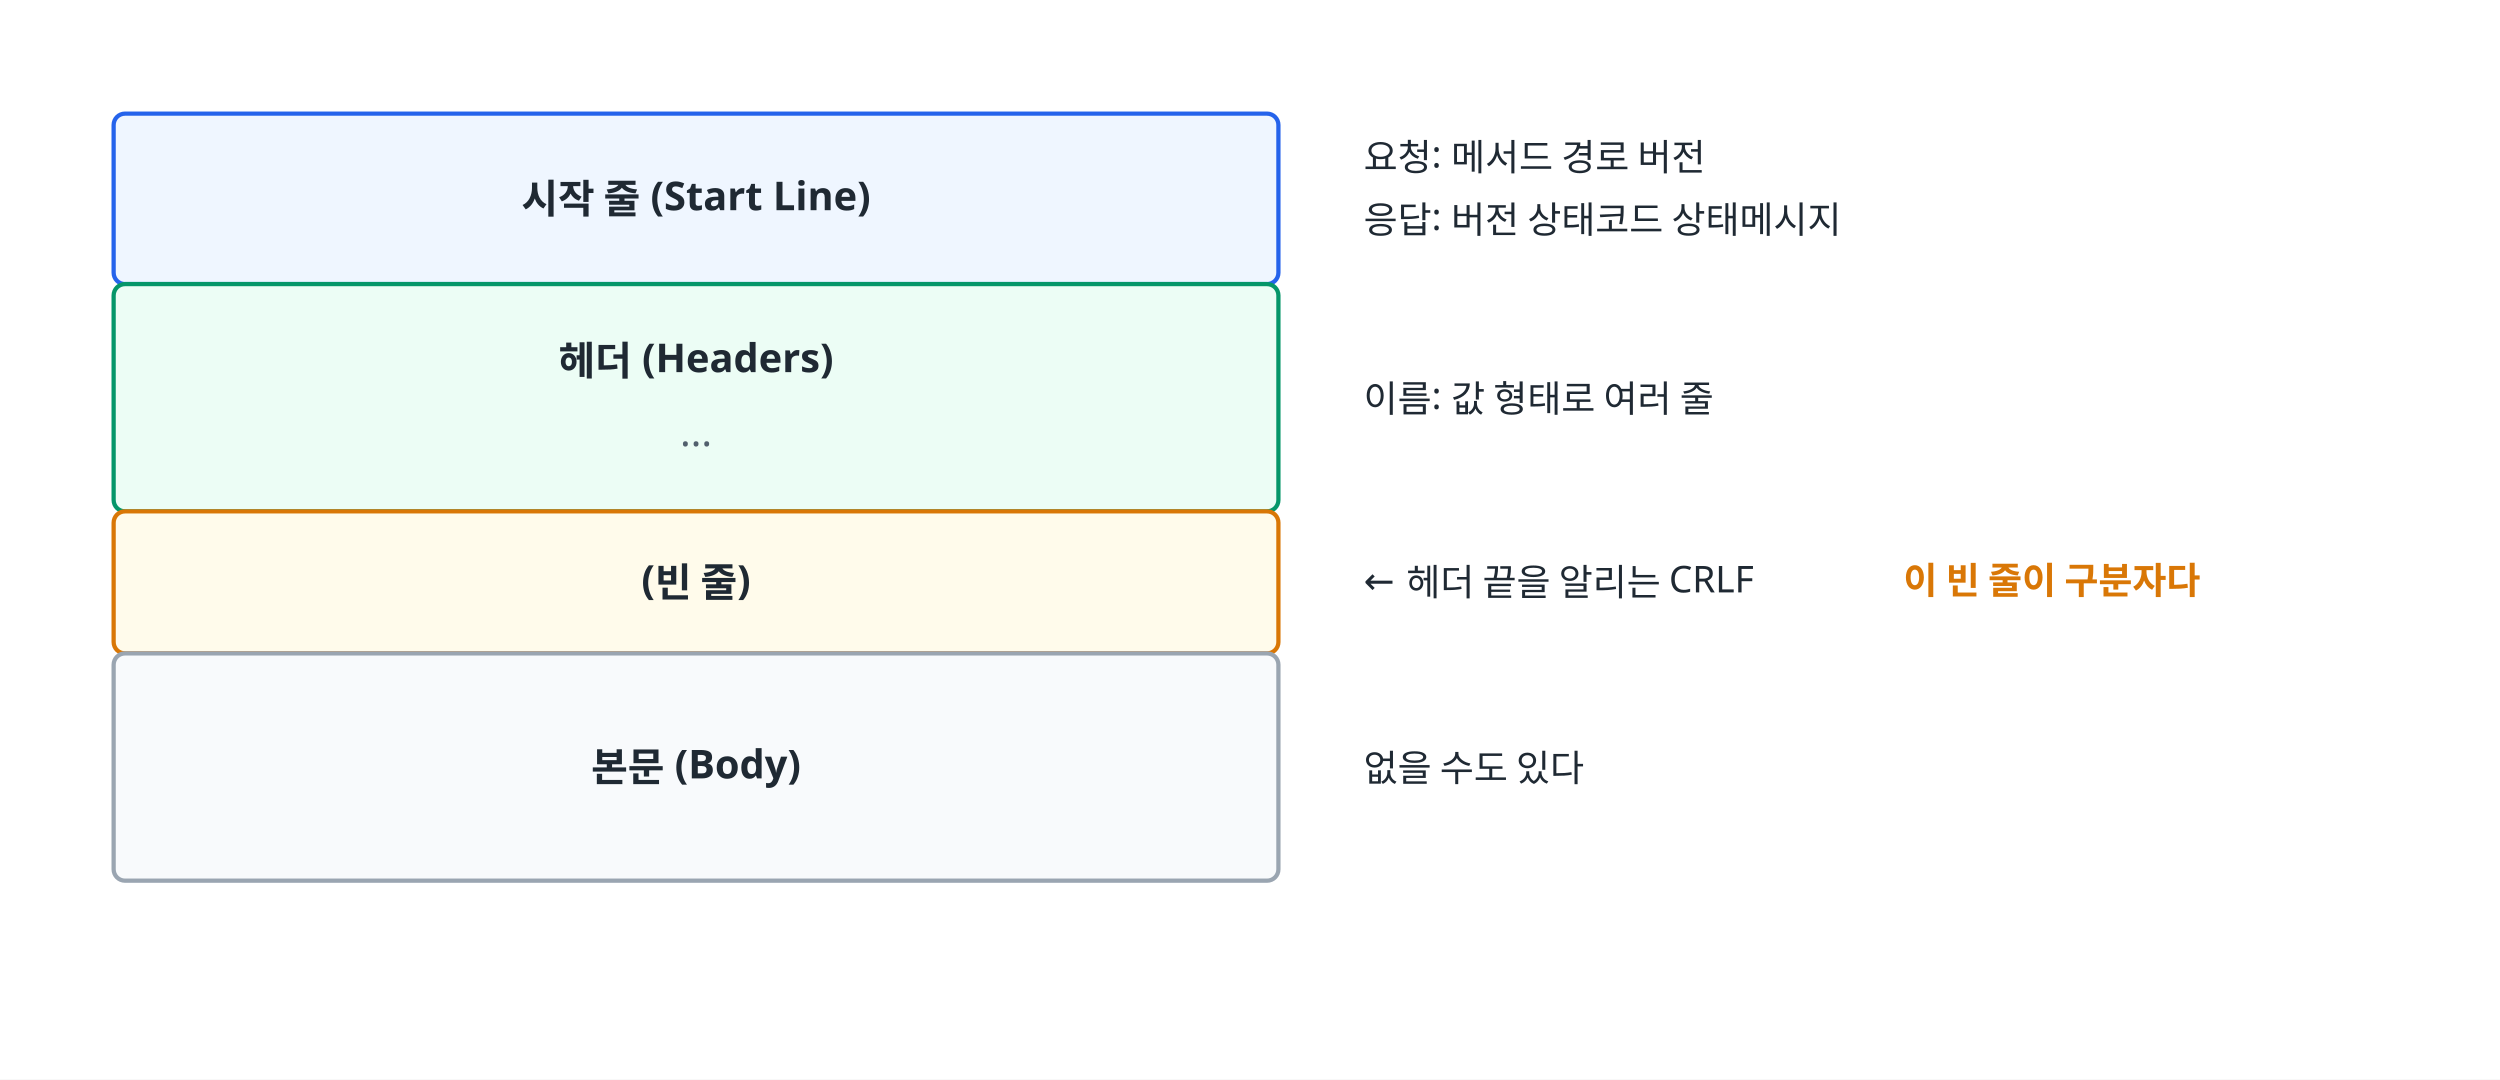
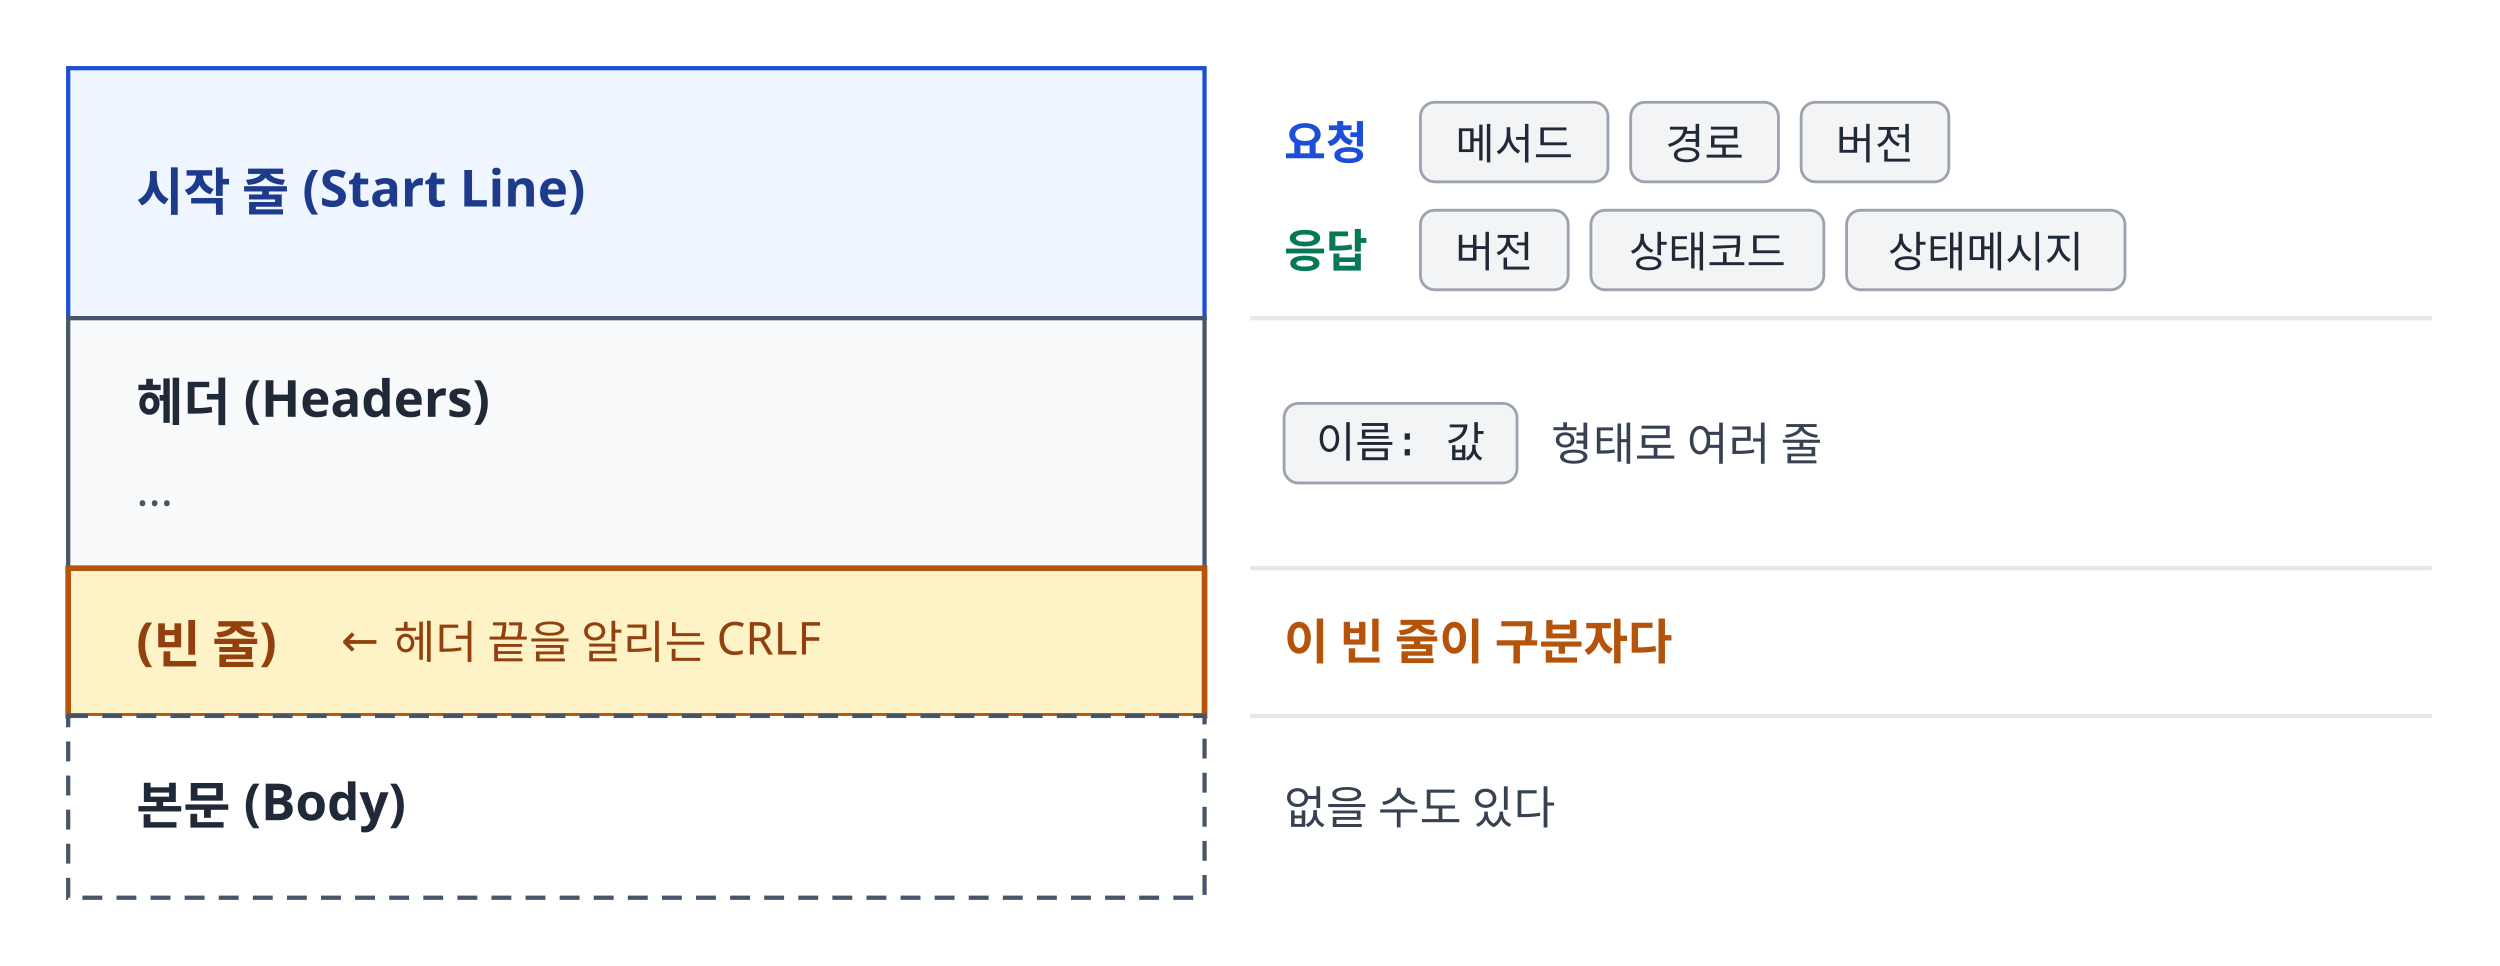
- <svg xmlns="http://www.w3.org/2000/svg" viewBox="0 0 880 380" width="880" height="380" font-family="'Malgun Gothic','Apple SD Gothic Neo','Noto Sans KR','Segoe UI',sans-serif" role="img" aria-labelledby="t d">
-   <rect width="880" height="380" fill="#ffffff" />
-   <rect x="40" y="40" width="410" height="60" fill="#eff6ff" stroke="#2563eb" stroke-width="1.5" rx="4" />
-   <text x="245" y="75" fill="#1f2933" font-size="14" font-weight="bold" text-anchor="middle">시작 줄 (Start Line)</text>
-   <rect x="40" y="100" width="410" height="80" fill="#ecfdf5" stroke="#059669" stroke-width="1.5" rx="4" />
-   <text x="245" y="132" fill="#1f2933" font-size="14" font-weight="bold" text-anchor="middle">헤더 (Headers)</text>
-   <text x="245" y="157" fill="#52606d" font-size="14" text-anchor="middle">...</text>
-   <rect x="40" y="180" width="410" height="50" fill="#fffbeb" stroke="#d97706" stroke-width="1.5" rx="4" />
-   <text x="245" y="209" fill="#1f2933" font-size="14" font-weight="bold" text-anchor="middle">(빈 줄)</text>
-   <rect x="40" y="230" width="410" height="80" fill="#f8fafc" stroke="#9aa5b1" stroke-width="1.5" rx="4" />
-   <text x="245" y="275" fill="#1f2933" font-size="14" font-weight="bold" text-anchor="middle">본문 (Body)</text>
-   <text x="480" y="60" fill="#1f2933" font-size="13">요청: 메서드 경로 버전</text>
-   <text x="480" y="82" fill="#1f2933" font-size="13">응답: 버전 상태코드 상태메시지</text>
-   <text x="480" y="145" fill="#1f2933" font-size="13">이름: 값  형태로 여러 줄</text>
-   <text x="480" y="209" fill="#1f2933" font-size="13">← 헤더 끝을 알리는 CRLF</text>
-   <text x="670" y="209" fill="#d97706" font-size="13" font-weight="bold">이 빈 줄이 구분자다</text>
-   <text x="480" y="275" fill="#1f2933" font-size="13">없을 수도 있다</text>
+ <svg xmlns="http://www.w3.org/2000/svg" viewBox="0 0 880 340" width="880" height="340" font-family="'Malgun Gothic','Apple SD Gothic Neo','Noto Sans KR','Segoe UI',sans-serif" role="img" aria-labelledby="t d">
+   <rect width="880" height="340" fill="#ffffff" />
+   <line x1="440" y1="112" x2="856" y2="112" stroke="#e5e7eb" stroke-width="1.5" />
+   <line x1="440" y1="200" x2="856" y2="200" stroke="#e5e7eb" stroke-width="1.5" />
+   <line x1="440" y1="252" x2="856" y2="252" stroke="#e5e7eb" stroke-width="1.5" />
+   <rect x="24" y="24" width="400" height="88" fill="#eff6ff" stroke="#1d4ed8" stroke-width="1.5" />
+   <text x="48" y="74" font-size="18" font-weight="bold" fill="#1e3a8a">시작 줄 (Start Line)</text>
+   <text x="452" y="56" font-size="16" font-weight="bold" fill="#1d4ed8">요청</text>
+   <rect x="500" y="36" width="66" height="28" rx="5" fill="#f3f4f6" stroke="#9ca3af" />
+   <text x="533" y="56" font-size="15" fill="#1f2937" text-anchor="middle">메서드</text>
+   <rect x="574" y="36" width="52" height="28" rx="5" fill="#f3f4f6" stroke="#9ca3af" />
+   <text x="600" y="56" font-size="15" fill="#1f2937" text-anchor="middle">경로</text>
+   <rect x="634" y="36" width="52" height="28" rx="5" fill="#f3f4f6" stroke="#9ca3af" />
+   <text x="660" y="56" font-size="15" fill="#1f2937" text-anchor="middle">버전</text>
+   <text x="452" y="94" font-size="16" font-weight="bold" fill="#047857">응답</text>
+   <rect x="500" y="74" width="52" height="28" rx="5" fill="#f3f4f6" stroke="#9ca3af" />
+   <text x="526" y="94" font-size="15" fill="#1f2937" text-anchor="middle">버전</text>
+   <rect x="560" y="74" width="82" height="28" rx="5" fill="#f3f4f6" stroke="#9ca3af" />
+   <text x="601" y="94" font-size="15" fill="#1f2937" text-anchor="middle">상태코드</text>
+   <rect x="650" y="74" width="98" height="28" rx="5" fill="#f3f4f6" stroke="#9ca3af" />
+   <text x="699" y="94" font-size="15" fill="#1f2937" text-anchor="middle">상태메시지</text>
+   <rect x="24" y="112" width="400" height="88" fill="#f8fafc" stroke="#475569" stroke-width="1.5" />
+   <text x="48" y="148" font-size="18" font-weight="bold" fill="#1f2937">헤더 (Headers)</text>
+   <text x="48" y="178" font-size="16" fill="#4b5563">...</text>
+   <rect x="452" y="142" width="82" height="28" rx="5" fill="#f3f4f6" stroke="#9ca3af" />
+   <text x="493" y="161" font-size="15" fill="#1f2937" text-anchor="middle" font-family="Consolas,'D2Coding',Menlo,'Malgun Gothic',monospace">이름: 값</text>
+   <text x="546" y="162" font-size="16" fill="#374151">형태로 여러 줄</text>
+   <rect x="24" y="200" width="400" height="52" fill="#fef3c7" stroke="#b45309" stroke-width="2" />
+   <text x="48" y="232" font-size="18" font-weight="bold" fill="#92400e">(빈 줄)</text>
+   <text x="120" y="231" font-size="16" fill="#92400e">← 헤더 끝을 알리는 CRLF</text>
+   <text x="452" y="232" font-size="17" font-weight="bold" fill="#b45309">이 빈 줄이 구분자다</text>
+   <rect x="24" y="252" width="400" height="64" fill="#ffffff" stroke="#475569" stroke-width="1.5" stroke-dasharray="7 5" />
+   <text x="48" y="290" font-size="18" font-weight="bold" fill="#1f2937">본문 (Body)</text>
+   <text x="452" y="290" font-size="16" fill="#374151">없을 수도 있다</text>
</svg>
